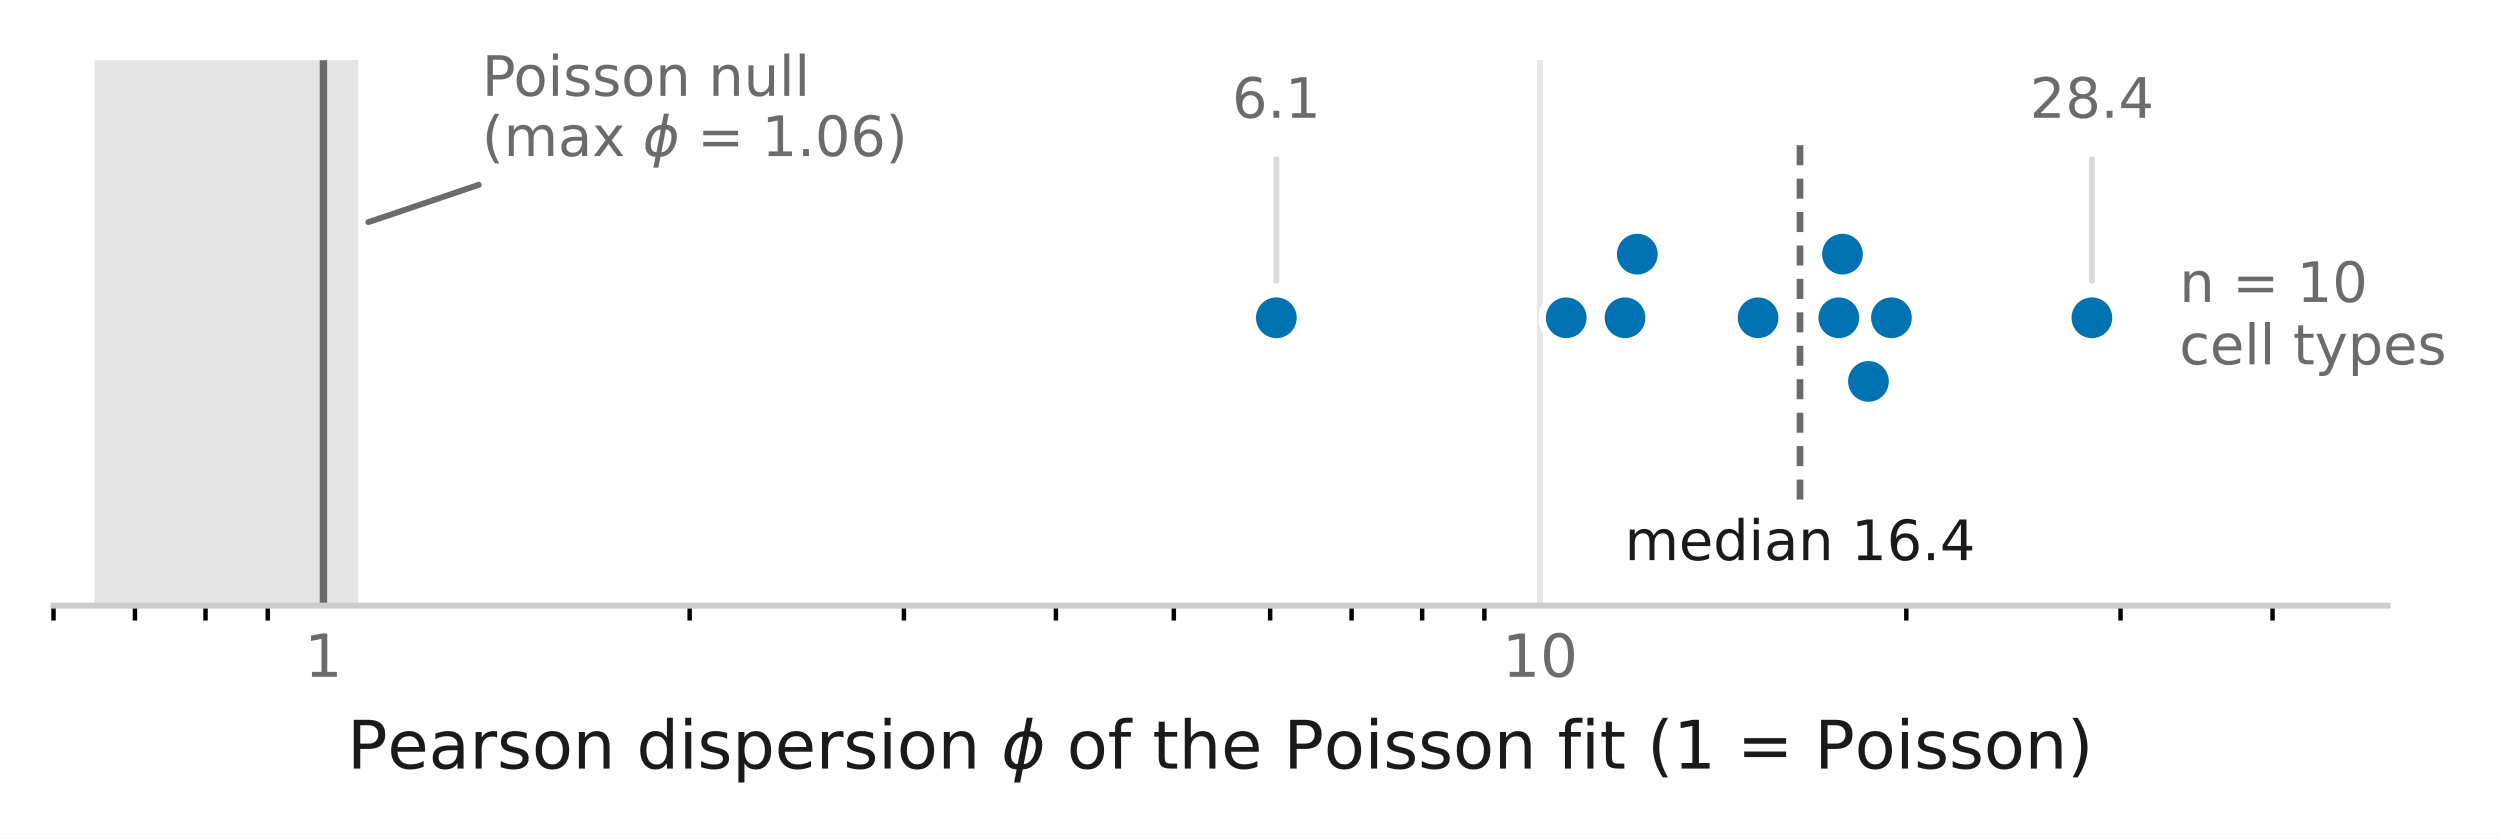
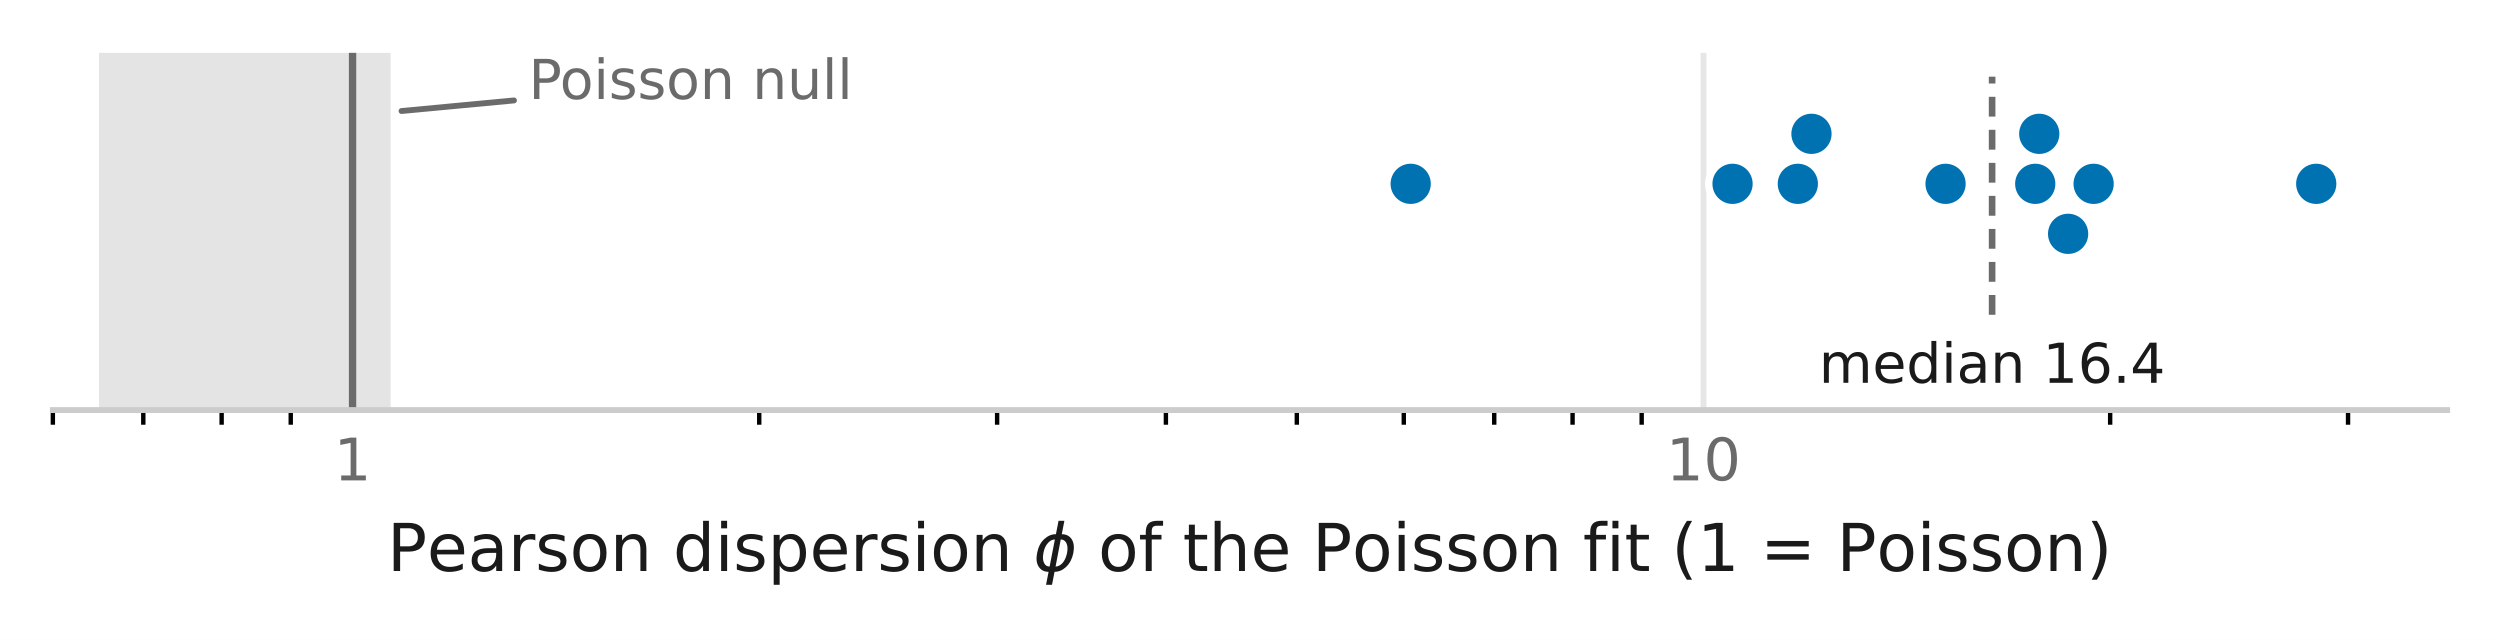
- <svg xmlns="http://www.w3.org/2000/svg" xmlns:xlink="http://www.w3.org/1999/xlink" width="336.443pt" height="112.678pt" viewBox="0 0 336.443 112.678" version="1.1">
+ <svg xmlns="http://www.w3.org/2000/svg" xmlns:xlink="http://www.w3.org/1999/xlink" width="340.56pt" height="87.032pt" viewBox="0 0 340.56 87.032" version="1.1">
  <defs>
    <style type="text/css">*{stroke-linejoin: round; stroke-linecap: butt}</style>
  </defs>
  <g id="figure_1">
    <g id="patch_1">
-       <path d="M 0 112.678  L 336.443 112.678  L 336.443 0  L 0 0  z " style="fill: #ffffff" />
+       <path d="M 0 87.032  L 340.56 87.032  L 340.56 0  L 0 0  z " style="fill: #ffffff" />
    </g>
    <g id="axes_1">
      <g id="patch_2">
-         <path d="M 7.2 81.506  L 321.315 81.506  L 321.315 8.104  L 7.2 8.104  z " style="fill: #ffffff" />
+         <path d="M 7.2 55.86  L 333.36 55.86  L 333.36 7.2  L 7.2 7.2  z " style="fill: #ffffff" />
      </g>
      <g id="matplotlib.axis_1">
        <g id="xtick_1">
          <g id="line2d_1">
-             <path d="M 43.524 81.506  L 43.524 8.104  " clip-path="url(#p3d363d4cb2)" style="fill: none; stroke: #e6e6e6; stroke-width: 0.8; stroke-linecap: square" />
+             <path d="M 48.027 55.86  L 48.027 7.2  " clip-path="url(#p3891a25f07)" style="fill: none; stroke: #e6e6e6; stroke-width: 0.8; stroke-linecap: square" />
          </g>
          <g id="line2d_2" />
          <g id="text_1">
-             <text style="font-size: 8px; font-family: 'DejaVu Sans', 'Bitstream Vera Sans', 'Computer Modern Sans Serif', 'Lucida Grande', 'Verdana', 'Geneva', 'Lucid', 'Arial', 'Helvetica', 'Avant Garde', sans-serif; text-anchor: middle; fill: #6b6b6b" x="43.524" y="91.084" transform="rotate(-0 43.52401 91.08441)">1</text>
+             <text style="font-size: 8px; font-family: 'DejaVu Sans', 'Bitstream Vera Sans', 'Computer Modern Sans Serif', 'Lucida Grande', 'Verdana', 'Geneva', 'Lucid', 'Arial', 'Helvetica', 'Avant Garde', sans-serif; text-anchor: middle; fill: #6b6b6b" x="48.027" y="65.439" transform="rotate(-0 48.02665 65.43875)">1</text>
          </g>
        </g>
        <g id="xtick_2">
          <g id="line2d_3">
-             <path d="M 207.257 81.506  L 207.257 8.104  " clip-path="url(#p3d363d4cb2)" style="fill: none; stroke: #e6e6e6; stroke-width: 0.8; stroke-linecap: square" />
+             <path d="M 232.056 55.86  L 232.056 7.2  " clip-path="url(#p3891a25f07)" style="fill: none; stroke: #e6e6e6; stroke-width: 0.8; stroke-linecap: square" />
          </g>
          <g id="line2d_4" />
          <g id="text_2">
-             <text style="font-size: 8px; font-family: 'DejaVu Sans', 'Bitstream Vera Sans', 'Computer Modern Sans Serif', 'Lucida Grande', 'Verdana', 'Geneva', 'Lucid', 'Arial', 'Helvetica', 'Avant Garde', sans-serif; text-anchor: middle; fill: #6b6b6b" x="207.257" y="91.084" transform="rotate(-0 207.2572 91.08441)">10</text>
+             <text style="font-size: 8px; font-family: 'DejaVu Sans', 'Bitstream Vera Sans', 'Computer Modern Sans Serif', 'Lucida Grande', 'Verdana', 'Geneva', 'Lucid', 'Arial', 'Helvetica', 'Avant Garde', sans-serif; text-anchor: middle; fill: #6b6b6b" x="232.056" y="65.439" transform="rotate(-0 232.0559 65.43875)">10</text>
          </g>
        </g>
        <g id="xtick_3">
          <g id="line2d_5">
            <defs>
-               <path id="m390ec94c69" d="M 0 0  L 0 2  " style="stroke: #000000; stroke-width: 0.6" />
+               <path id="m4d3a2916f1" d="M 0 0  L 0 2  " style="stroke: #000000; stroke-width: 0.6" />
            </defs>
            <g>
-               <use xlink:href="#m390ec94c69" x="7.2" y="81.506" style="stroke: #000000; stroke-width: 0.6" />
+               <use xlink:href="#m4d3a2916f1" x="7.2" y="55.86" style="stroke: #000000; stroke-width: 0.6" />
            </g>
          </g>
        </g>
        <g id="xtick_4">
          <g id="line2d_6">
            <g>
-               <use xlink:href="#m390ec94c69" x="18.161" y="81.506" style="stroke: #000000; stroke-width: 0.6" />
+               <use xlink:href="#m4d3a2916f1" x="19.52" y="55.86" style="stroke: #000000; stroke-width: 0.6" />
            </g>
          </g>
        </g>
        <g id="xtick_5">
          <g id="line2d_7">
            <g>
-               <use xlink:href="#m390ec94c69" x="27.657" y="81.506" style="stroke: #000000; stroke-width: 0.6" />
+               <use xlink:href="#m4d3a2916f1" x="30.192" y="55.86" style="stroke: #000000; stroke-width: 0.6" />
            </g>
          </g>
        </g>
        <g id="xtick_6">
          <g id="line2d_8">
            <g>
-               <use xlink:href="#m390ec94c69" x="36.032" y="81.506" style="stroke: #000000; stroke-width: 0.6" />
+               <use xlink:href="#m4d3a2916f1" x="39.606" y="55.86" style="stroke: #000000; stroke-width: 0.6" />
            </g>
          </g>
        </g>
        <g id="xtick_7">
          <g id="line2d_9">
            <g>
-               <use xlink:href="#m390ec94c69" x="92.813" y="81.506" style="stroke: #000000; stroke-width: 0.6" />
+               <use xlink:href="#m4d3a2916f1" x="103.425" y="55.86" style="stroke: #000000; stroke-width: 0.6" />
            </g>
          </g>
        </g>
        <g id="xtick_8">
          <g id="line2d_10">
            <g>
-               <use xlink:href="#m390ec94c69" x="121.645" y="81.506" style="stroke: #000000; stroke-width: 0.6" />
+               <use xlink:href="#m4d3a2916f1" x="135.831" y="55.86" style="stroke: #000000; stroke-width: 0.6" />
            </g>
          </g>
        </g>
        <g id="xtick_9">
          <g id="line2d_11">
            <g>
-               <use xlink:href="#m390ec94c69" x="142.101" y="81.506" style="stroke: #000000; stroke-width: 0.6" />
+               <use xlink:href="#m4d3a2916f1" x="158.823" y="55.86" style="stroke: #000000; stroke-width: 0.6" />
            </g>
          </g>
        </g>
        <g id="xtick_10">
          <g id="line2d_12">
            <g>
-               <use xlink:href="#m390ec94c69" x="157.969" y="81.506" style="stroke: #000000; stroke-width: 0.6" />
+               <use xlink:href="#m4d3a2916f1" x="176.658" y="55.86" style="stroke: #000000; stroke-width: 0.6" />
            </g>
          </g>
        </g>
        <g id="xtick_11">
          <g id="line2d_13">
            <g>
-               <use xlink:href="#m390ec94c69" x="170.933" y="81.506" style="stroke: #000000; stroke-width: 0.6" />
+               <use xlink:href="#m4d3a2916f1" x="191.229" y="55.86" style="stroke: #000000; stroke-width: 0.6" />
            </g>
          </g>
        </g>
        <g id="xtick_12">
          <g id="line2d_14">
            <g>
-               <use xlink:href="#m390ec94c69" x="181.895" y="81.506" style="stroke: #000000; stroke-width: 0.6" />
+               <use xlink:href="#m4d3a2916f1" x="203.549" y="55.86" style="stroke: #000000; stroke-width: 0.6" />
            </g>
          </g>
        </g>
        <g id="xtick_13">
          <g id="line2d_15">
            <g>
-               <use xlink:href="#m390ec94c69" x="191.39" y="81.506" style="stroke: #000000; stroke-width: 0.6" />
+               <use xlink:href="#m4d3a2916f1" x="214.222" y="55.86" style="stroke: #000000; stroke-width: 0.6" />
            </g>
          </g>
        </g>
        <g id="xtick_14">
          <g id="line2d_16">
            <g>
-               <use xlink:href="#m390ec94c69" x="199.765" y="81.506" style="stroke: #000000; stroke-width: 0.6" />
+               <use xlink:href="#m4d3a2916f1" x="223.635" y="55.86" style="stroke: #000000; stroke-width: 0.6" />
            </g>
          </g>
        </g>
        <g id="xtick_15">
          <g id="line2d_17">
            <g>
-               <use xlink:href="#m390ec94c69" x="256.546" y="81.506" style="stroke: #000000; stroke-width: 0.6" />
+               <use xlink:href="#m4d3a2916f1" x="287.454" y="55.86" style="stroke: #000000; stroke-width: 0.6" />
            </g>
          </g>
        </g>
        <g id="xtick_16">
          <g id="line2d_18">
            <g>
-               <use xlink:href="#m390ec94c69" x="285.378" y="81.506" style="stroke: #000000; stroke-width: 0.6" />
-             </g>
-           </g>
-         </g>
-         <g id="xtick_17">
-           <g id="line2d_19">
-             <g>
-               <use xlink:href="#m390ec94c69" x="305.834" y="81.506" style="stroke: #000000; stroke-width: 0.6" />
+               <use xlink:href="#m4d3a2916f1" x="319.86" y="55.86" style="stroke: #000000; stroke-width: 0.6" />
            </g>
          </g>
        </g>
        <g id="text_3">
-           <g style="fill: #1a1a1a" transform="translate(46.71742 103.5882)">
+           <g style="fill: #1a1a1a" transform="translate(52.74 77.9425)">
            <text>
              <tspan x="0" y="-0.156" style="font-size: 9px; font-family: 'DejaVu Sans'; fill: #1a1a1a">P</tspan>
              <tspan x="5.427" y="-0.156" style="font-size: 9px; font-family: 'DejaVu Sans'; fill: #1a1a1a">e</tspan>
              <tspan x="10.964" y="-0.156" style="font-size: 9px; font-family: 'DejaVu Sans'; fill: #1a1a1a">a</tspan>
              <tspan x="16.479" y="-0.156" style="font-size: 9px; font-family: 'DejaVu Sans'; fill: #1a1a1a">r</tspan>
              <tspan x="20.18" y="-0.156" style="font-size: 9px; font-family: 'DejaVu Sans'; fill: #1a1a1a">s</tspan>
              <tspan x="24.869" y="-0.156" style="font-size: 9px; font-family: 'DejaVu Sans'; fill: #1a1a1a">o</tspan>
              <tspan x="30.375" y="-0.156" style="font-size: 9px; font-family: 'DejaVu Sans'; fill: #1a1a1a">n</tspan>
              <tspan x="36.079" y="-0.156" style="font-size: 9px; font-family: 'DejaVu Sans'; fill: #1a1a1a"> </tspan>
              <tspan x="38.94" y="-0.156" style="font-size: 9px; font-family: 'DejaVu Sans'; fill: #1a1a1a">d</tspan>
              <tspan x="44.653" y="-0.156" style="font-size: 9px; font-family: 'DejaVu Sans'; fill: #1a1a1a">i</tspan>
              <tspan x="47.153" y="-0.156" style="font-size: 9px; font-family: 'DejaVu Sans'; fill: #1a1a1a">s</tspan>
              <tspan x="51.842" y="-0.156" style="font-size: 9px; font-family: 'DejaVu Sans'; fill: #1a1a1a">p</tspan>
              <tspan x="57.555" y="-0.156" style="font-size: 9px; font-family: 'DejaVu Sans'; fill: #1a1a1a">e</tspan>
              <tspan x="63.092" y="-0.156" style="font-size: 9px; font-family: 'DejaVu Sans'; fill: #1a1a1a">r</tspan>
              <tspan x="66.792" y="-0.156" style="font-size: 9px; font-family: 'DejaVu Sans'; fill: #1a1a1a">s</tspan>
              <tspan x="71.481" y="-0.156" style="font-size: 9px; font-family: 'DejaVu Sans'; fill: #1a1a1a">i</tspan>
              <tspan x="73.982" y="-0.156" style="font-size: 9px; font-family: 'DejaVu Sans'; fill: #1a1a1a">o</tspan>
              <tspan x="79.488" y="-0.156" style="font-size: 9px; font-family: 'DejaVu Sans'; fill: #1a1a1a">n</tspan>
              <tspan x="85.192" y="-0.156" style="font-size: 9px; font-family: 'DejaVu Sans'; fill: #1a1a1a"> </tspan>
              <tspan x="93.99" y="-0.156" style="font-size: 9px; font-family: 'DejaVu Sans'; fill: #1a1a1a"> </tspan>
              <tspan x="96.851" y="-0.156" style="font-size: 9px; font-family: 'DejaVu Sans'; fill: #1a1a1a">o</tspan>
              <tspan x="102.357" y="-0.156" style="font-size: 9px; font-family: 'DejaVu Sans'; fill: #1a1a1a">f</tspan>
              <tspan x="105.526" y="-0.156" style="font-size: 9px; font-family: 'DejaVu Sans'; fill: #1a1a1a"> </tspan>
              <tspan x="108.387" y="-0.156" style="font-size: 9px; font-family: 'DejaVu Sans'; fill: #1a1a1a">t</tspan>
              <tspan x="111.916" y="-0.156" style="font-size: 9px; font-family: 'DejaVu Sans'; fill: #1a1a1a">h</tspan>
              <tspan x="117.62" y="-0.156" style="font-size: 9px; font-family: 'DejaVu Sans'; fill: #1a1a1a">e</tspan>
              <tspan x="123.157" y="-0.156" style="font-size: 9px; font-family: 'DejaVu Sans'; fill: #1a1a1a"> </tspan>
              <tspan x="126.018" y="-0.156" style="font-size: 9px; font-family: 'DejaVu Sans'; fill: #1a1a1a">P</tspan>
              <tspan x="131.445" y="-0.156" style="font-size: 9px; font-family: 'DejaVu Sans'; fill: #1a1a1a">o</tspan>
              <tspan x="136.951" y="-0.156" style="font-size: 9px; font-family: 'DejaVu Sans'; fill: #1a1a1a">i</tspan>
              <tspan x="139.452" y="-0.156" style="font-size: 9px; font-family: 'DejaVu Sans'; fill: #1a1a1a">s</tspan>
              <tspan x="144.141" y="-0.156" style="font-size: 9px; font-family: 'DejaVu Sans'; fill: #1a1a1a">s</tspan>
              <tspan x="148.83" y="-0.156" style="font-size: 9px; font-family: 'DejaVu Sans'; fill: #1a1a1a">o</tspan>
              <tspan x="154.336" y="-0.156" style="font-size: 9px; font-family: 'DejaVu Sans'; fill: #1a1a1a">n</tspan>
              <tspan x="160.04" y="-0.156" style="font-size: 9px; font-family: 'DejaVu Sans'; fill: #1a1a1a"> </tspan>
              <tspan x="162.901" y="-0.156" style="font-size: 9px; font-family: 'DejaVu Sans'; fill: #1a1a1a">f</tspan>
              <tspan x="166.069" y="-0.156" style="font-size: 9px; font-family: 'DejaVu Sans'; fill: #1a1a1a">i</tspan>
              <tspan x="168.57" y="-0.156" style="font-size: 9px; font-family: 'DejaVu Sans'; fill: #1a1a1a">t</tspan>
              <tspan x="172.099" y="-0.156" style="font-size: 9px; font-family: 'DejaVu Sans'; fill: #1a1a1a"> </tspan>
              <tspan x="174.959" y="-0.156" style="font-size: 9px; font-family: 'DejaVu Sans'; fill: #1a1a1a">(</tspan>
              <tspan x="178.471" y="-0.156" style="font-size: 9px; font-family: 'DejaVu Sans'; fill: #1a1a1a">1</tspan>
              <tspan x="184.197" y="-0.156" style="font-size: 9px; font-family: 'DejaVu Sans'; fill: #1a1a1a"> </tspan>
              <tspan x="187.058" y="-0.156" style="font-size: 9px; font-family: 'DejaVu Sans'; fill: #1a1a1a">=</tspan>
              <tspan x="194.599" y="-0.156" style="font-size: 9px; font-family: 'DejaVu Sans'; fill: #1a1a1a"> </tspan>
              <tspan x="197.459" y="-0.156" style="font-size: 9px; font-family: 'DejaVu Sans'; fill: #1a1a1a">P</tspan>
              <tspan x="202.887" y="-0.156" style="font-size: 9px; font-family: 'DejaVu Sans'; fill: #1a1a1a">o</tspan>
              <tspan x="208.393" y="-0.156" style="font-size: 9px; font-family: 'DejaVu Sans'; fill: #1a1a1a">i</tspan>
              <tspan x="210.894" y="-0.156" style="font-size: 9px; font-family: 'DejaVu Sans'; fill: #1a1a1a">s</tspan>
              <tspan x="215.583" y="-0.156" style="font-size: 9px; font-family: 'DejaVu Sans'; fill: #1a1a1a">s</tspan>
              <tspan x="220.271" y="-0.156" style="font-size: 9px; font-family: 'DejaVu Sans'; fill: #1a1a1a">o</tspan>
              <tspan x="225.778" y="-0.156" style="font-size: 9px; font-family: 'DejaVu Sans'; fill: #1a1a1a">n</tspan>
              <tspan x="231.482" y="-0.156" style="font-size: 9px; font-family: 'DejaVu Sans'; fill: #1a1a1a">)</tspan>
              <tspan x="88.053" y="-0.156" style="font-style: oblique; font-size: 9px; font-family: 'DejaVu Sans'; fill: #1a1a1a">ϕ</tspan>
            </text>
          </g>
        </g>
      </g>
      <g id="matplotlib.axis_2" />
      <g id="patch_3">
-         <path d="M 13.234 81.506  L 47.691 81.506  L 47.691 8.104  L 13.234 8.104  z " clip-path="url(#p3d363d4cb2)" style="fill: #6b6b6b; opacity: 0.18; stroke: #6b6b6b; stroke-linejoin: miter" />
-       </g>
-       <g id="line2d_20">
-         <path d="M 43.524 81.506  L 43.524 8.104  " clip-path="url(#p3d363d4cb2)" style="fill: none; stroke: #6b6b6b; stroke-linecap: square" />
+         <path d="M 13.982 55.86  L 52.71 55.86  L 52.71 7.2  L 13.982 7.2  z " clip-path="url(#p3891a25f07)" style="fill: #6b6b6b; opacity: 0.18; stroke: #6b6b6b; stroke-linejoin: miter" />
+       </g>
+       <g id="line2d_19">
+         <path d="M 48.027 55.86  L 48.027 7.2  " clip-path="url(#p3891a25f07)" style="fill: none; stroke: #6b6b6b; stroke-linecap: square" />
      </g>
      <g id="LineCollection_1">
-         <path d="M 242.238 67.233  L 242.238 18.299  " clip-path="url(#p3d363d4cb2)" style="fill: none; stroke-dasharray: 2.7,1.8; stroke-dashoffset: 0; stroke: #6b6b6b; stroke-width: 0.9" />
+         <path d="M 271.373 42.884  L 271.373 10.444  " clip-path="url(#p3891a25f07)" style="fill: none; stroke-dasharray: 2.7,1.8; stroke-dashoffset: 0; stroke: #6b6b6b; stroke-width: 0.9" />
      </g>
      <g id="patch_4">
-         <path d="M 7.2 81.506  L 321.315 81.506  " style="fill: none; stroke: #cccccc; stroke-width: 0.8; stroke-linejoin: miter; stroke-linecap: square" />
+         <path d="M 7.2 55.86  L 333.36 55.86  " style="fill: none; stroke: #cccccc; stroke-width: 0.8; stroke-linejoin: miter; stroke-linecap: square" />
+       </g>
+       <g id="text_4">
+         <text style="font-size: 7.5px; font-family: 'DejaVu Sans', 'Bitstream Vera Sans', 'Computer Modern Sans Serif', 'Lucida Grande', 'Verdana', 'Geneva', 'Lucid', 'Arial', 'Helvetica', 'Avant Garde', sans-serif; text-anchor: middle; fill: #1a1a1a" x="271.373" y="52.151" transform="rotate(-0 271.3727 52.15123)">median 16.4</text>
      </g>
      <g id="patch_5">
-         <path d="M 171.77 21.41  Q 171.77 29.589 171.77 37.769  " style="fill: none; stroke: #d9d9d9; stroke-width: 0.8; stroke-linecap: round" />
-       </g>
-       <g id="text_4">
-         <text style="font-size: 7.5px; font-family: 'DejaVu Sans', 'Bitstream Vera Sans', 'Computer Modern Sans Serif', 'Lucida Grande', 'Verdana', 'Geneva', 'Lucid', 'Arial', 'Helvetica', 'Avant Garde', sans-serif; text-anchor: middle; fill: #6b6b6b" x="171.77" y="15.852" transform="rotate(-0 171.7696 15.85237)">6.1</text>
-       </g>
-       <g id="patch_6">
-         <path d="M 281.521 21.41  Q 281.521 29.589 281.521 37.769  " style="fill: none; stroke: #d9d9d9; stroke-width: 0.8; stroke-linecap: round" />
+         <path d="M 70.014 13.682  Q 62.357 14.402 54.7 15.123  " style="fill: none; stroke: #6b6b6b; stroke-width: 0.8; stroke-linecap: round" />
      </g>
      <g id="text_5">
-         <text style="font-size: 7.5px; font-family: 'DejaVu Sans', 'Bitstream Vera Sans', 'Computer Modern Sans Serif', 'Lucida Grande', 'Verdana', 'Geneva', 'Lucid', 'Arial', 'Helvetica', 'Avant Garde', sans-serif; text-anchor: middle; fill: #6b6b6b" x="281.521" y="15.852" transform="rotate(-0 281.5214 15.85237)">28.4</text>
-       </g>
-       <g id="text_6">
-         <text style="font-size: 7.5px; font-family: 'DejaVu Sans', 'Bitstream Vera Sans', 'Computer Modern Sans Serif', 'Lucida Grande', 'Verdana', 'Geneva', 'Lucid', 'Arial', 'Helvetica', 'Avant Garde', sans-serif; text-anchor: middle; fill: #1a1a1a" x="242.238" y="75.379" transform="rotate(-0 242.2379 75.37874)">median 16.4</text>
-       </g>
-       <g id="patch_7">
-         <path d="M 64.424 24.874  Q 57.003 27.383 49.583 29.893  " style="fill: none; stroke: #6b6b6b; stroke-width: 0.8; stroke-linecap: round" />
-       </g>
-       <g id="text_7">
-         <text style="font-size: 7.5px; font-family: 'DejaVu Sans', 'Bitstream Vera Sans', 'Computer Modern Sans Serif', 'Lucida Grande', 'Verdana', 'Geneva', 'Lucid', 'Arial', 'Helvetica', 'Avant Garde', sans-serif; fill: #6b6b6b" transform="translate(64.86398 12.89883)">Poisson null</text>
-         <g style="fill: #6b6b6b" transform="translate(64.86398 21.29859)">
-           <text>
-             <tspan x="0" y="-0.297" style="font-size: 7.5px; font-family: 'DejaVu Sans'; fill: #6b6b6b">(</tspan>
-             <tspan x="2.926" y="-0.297" style="font-size: 7.5px; font-family: 'DejaVu Sans'; fill: #6b6b6b">m</tspan>
-             <tspan x="10.232" y="-0.297" style="font-size: 7.5px; font-family: 'DejaVu Sans'; fill: #6b6b6b">a</tspan>
-             <tspan x="14.828" y="-0.297" style="font-size: 7.5px; font-family: 'DejaVu Sans'; fill: #6b6b6b">x</tspan>
-             <tspan x="19.266" y="-0.297" style="font-size: 7.5px; font-family: 'DejaVu Sans'; fill: #6b6b6b"> </tspan>
-             <tspan x="26.598" y="-0.297" style="font-size: 7.5px; font-family: 'DejaVu Sans'; fill: #6b6b6b"> </tspan>
-             <tspan x="28.982" y="-0.297" style="font-size: 7.5px; font-family: 'DejaVu Sans'; fill: #6b6b6b">=</tspan>
-             <tspan x="35.266" y="-0.297" style="font-size: 7.5px; font-family: 'DejaVu Sans'; fill: #6b6b6b"> </tspan>
-             <tspan x="37.65" y="-0.297" style="font-size: 7.5px; font-family: 'DejaVu Sans'; fill: #6b6b6b">1</tspan>
-             <tspan x="42.422" y="-0.297" style="font-size: 7.5px; font-family: 'DejaVu Sans'; fill: #6b6b6b">.</tspan>
-             <tspan x="44.806" y="-0.297" style="font-size: 7.5px; font-family: 'DejaVu Sans'; fill: #6b6b6b">0</tspan>
-             <tspan x="49.578" y="-0.297" style="font-size: 7.5px; font-family: 'DejaVu Sans'; fill: #6b6b6b">6</tspan>
-             <tspan x="54.349" y="-0.297" style="font-size: 7.5px; font-family: 'DejaVu Sans'; fill: #6b6b6b">)</tspan>
-             <tspan x="21.65" y="-0.297" style="font-style: oblique; font-size: 7.5px; font-family: 'DejaVu Sans'; fill: #6b6b6b">ϕ</tspan>
-           </text>
-         </g>
-       </g>
-       <g id="text_8">
-         <text style="font-size: 7.5px; font-family: 'DejaVu Sans', 'Bitstream Vera Sans', 'Computer Modern Sans Serif', 'Lucida Grande', 'Verdana', 'Geneva', 'Lucid', 'Arial', 'Helvetica', 'Avant Garde', sans-serif; fill: #6b6b6b" transform="translate(293.2909 40.63649)">n = 10</text>
-         <text style="font-size: 7.5px; font-family: 'DejaVu Sans', 'Bitstream Vera Sans', 'Computer Modern Sans Serif', 'Lucida Grande', 'Verdana', 'Geneva', 'Lucid', 'Arial', 'Helvetica', 'Avant Garde', sans-serif; fill: #6b6b6b" transform="translate(293.2909 49.03485)">cell types</text>
+         <text style="font-size: 7.5px; font-family: 'DejaVu Sans', 'Bitstream Vera Sans', 'Computer Modern Sans Serif', 'Lucida Grande', 'Verdana', 'Geneva', 'Lucid', 'Arial', 'Helvetica', 'Avant Garde', sans-serif; text-anchor: start; fill: #6b6b6b" x="72.012" y="13.487" transform="rotate(-0 72.01188 13.48673)">Poisson null</text>
      </g>
      <g id="PathCollection_1">
        <defs>
-           <path id="m13017acc5e" d="M 0 3.24  C 0.859 3.24 1.684 2.899 2.291 2.291  C 2.899 1.684 3.24 0.859 3.24 0  C 3.24 -0.859 2.899 -1.684 2.291 -2.291  C 1.684 -2.899 0.859 -3.24 0 -3.24  C -0.859 -3.24 -1.684 -2.899 -2.291 -2.291  C -2.899 -1.684 -3.24 -0.859 -3.24 0  C -3.24 0.859 -2.899 1.684 -2.291 2.291  C -1.684 2.899 -0.859 3.24 0 3.24  z " style="stroke: #ffffff" />
+           <path id="m1a8eab72c0" d="M 0 3.24  C 0.859 3.24 1.684 2.899 2.291 2.291  C 2.899 1.684 3.24 0.859 3.24 0  C 3.24 -0.859 2.899 -1.684 2.291 -2.291  C 1.684 -2.899 0.859 -3.24 0 -3.24  C -0.859 -3.24 -1.684 -2.899 -2.291 -2.291  C -2.899 -1.684 -3.24 -0.859 -3.24 0  C -3.24 0.859 -2.899 1.684 -2.291 2.291  C -1.684 2.899 -0.859 3.24 0 3.24  z " style="stroke: #ffffff" />
        </defs>
-         <g clip-path="url(#p3d363d4cb2)">
-           <use xlink:href="#m13017acc5e" x="171.77" y="42.766" style="fill: #0072b2; stroke: #ffffff" />
-           <use xlink:href="#m13017acc5e" x="210.779" y="42.766" style="fill: #0072b2; stroke: #ffffff" />
-           <use xlink:href="#m13017acc5e" x="218.691" y="42.766" style="fill: #0072b2; stroke: #ffffff" />
-           <use xlink:href="#m13017acc5e" x="220.345" y="34.203" style="fill: #0072b2; stroke: #ffffff" />
-           <use xlink:href="#m13017acc5e" x="236.597" y="42.766" style="fill: #0072b2; stroke: #ffffff" />
-           <use xlink:href="#m13017acc5e" x="247.464" y="42.766" style="fill: #0072b2; stroke: #ffffff" />
-           <use xlink:href="#m13017acc5e" x="247.952" y="34.203" style="fill: #0072b2; stroke: #ffffff" />
-           <use xlink:href="#m13017acc5e" x="251.45" y="51.33" style="fill: #0072b2; stroke: #ffffff" />
-           <use xlink:href="#m13017acc5e" x="254.542" y="42.766" style="fill: #0072b2; stroke: #ffffff" />
-           <use xlink:href="#m13017acc5e" x="281.521" y="42.766" style="fill: #0072b2; stroke: #ffffff" />
+         <g clip-path="url(#p3891a25f07)">
+           <use xlink:href="#m1a8eab72c0" x="192.169" y="25.042" style="fill: #0072b2; stroke: #ffffff" />
+           <use xlink:href="#m1a8eab72c0" x="236.015" y="25.042" style="fill: #0072b2; stroke: #ffffff" />
+           <use xlink:href="#m1a8eab72c0" x="244.907" y="25.042" style="fill: #0072b2; stroke: #ffffff" />
+           <use xlink:href="#m1a8eab72c0" x="246.766" y="18.23" style="fill: #0072b2; stroke: #ffffff" />
+           <use xlink:href="#m1a8eab72c0" x="265.032" y="25.042" style="fill: #0072b2; stroke: #ffffff" />
+           <use xlink:href="#m1a8eab72c0" x="277.247" y="25.042" style="fill: #0072b2; stroke: #ffffff" />
+           <use xlink:href="#m1a8eab72c0" x="277.795" y="18.23" style="fill: #0072b2; stroke: #ffffff" />
+           <use xlink:href="#m1a8eab72c0" x="281.726" y="31.854" style="fill: #0072b2; stroke: #ffffff" />
+           <use xlink:href="#m1a8eab72c0" x="285.202" y="25.042" style="fill: #0072b2; stroke: #ffffff" />
+           <use xlink:href="#m1a8eab72c0" x="315.526" y="25.042" style="fill: #0072b2; stroke: #ffffff" />
        </g>
      </g>
    </g>
  </g>
  <defs>
-     <clipPath id="p3d363d4cb2">
-       <rect x="7.2" y="8.104" width="314.115" height="73.401" />
+     <clipPath id="p3891a25f07">
+       <rect x="7.2" y="7.2" width="326.16" height="48.66" />
    </clipPath>
  </defs>
</svg>
